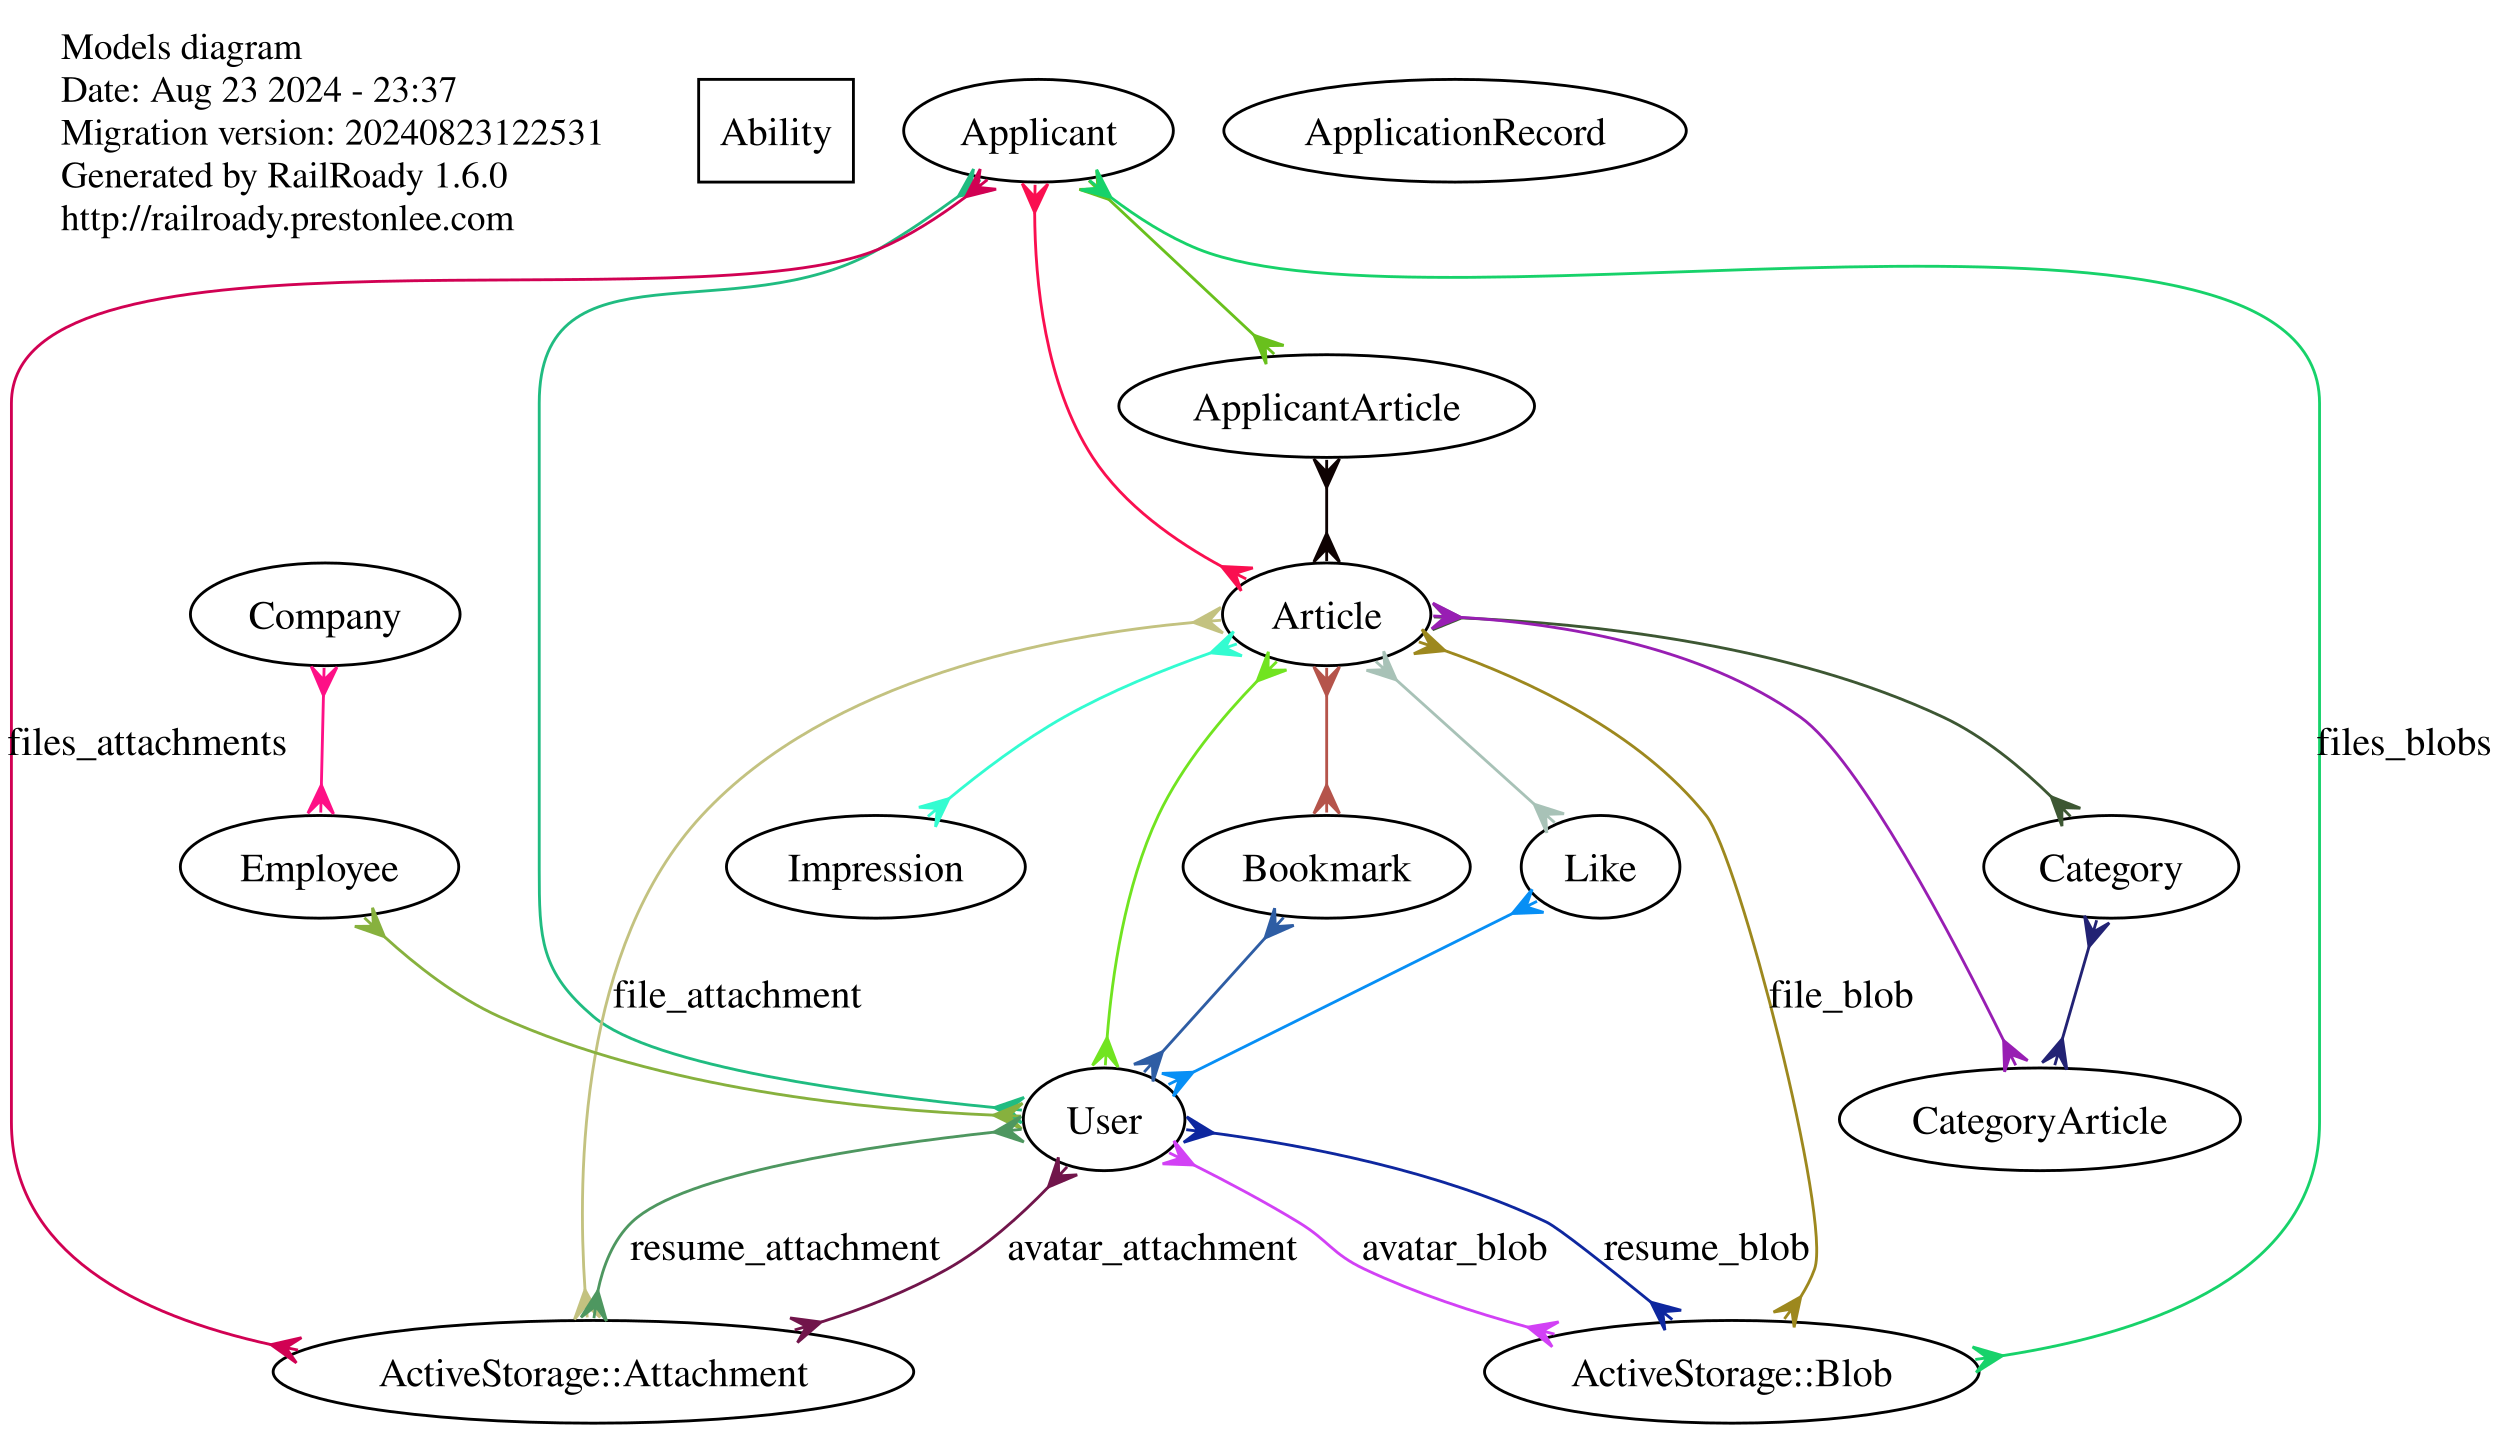
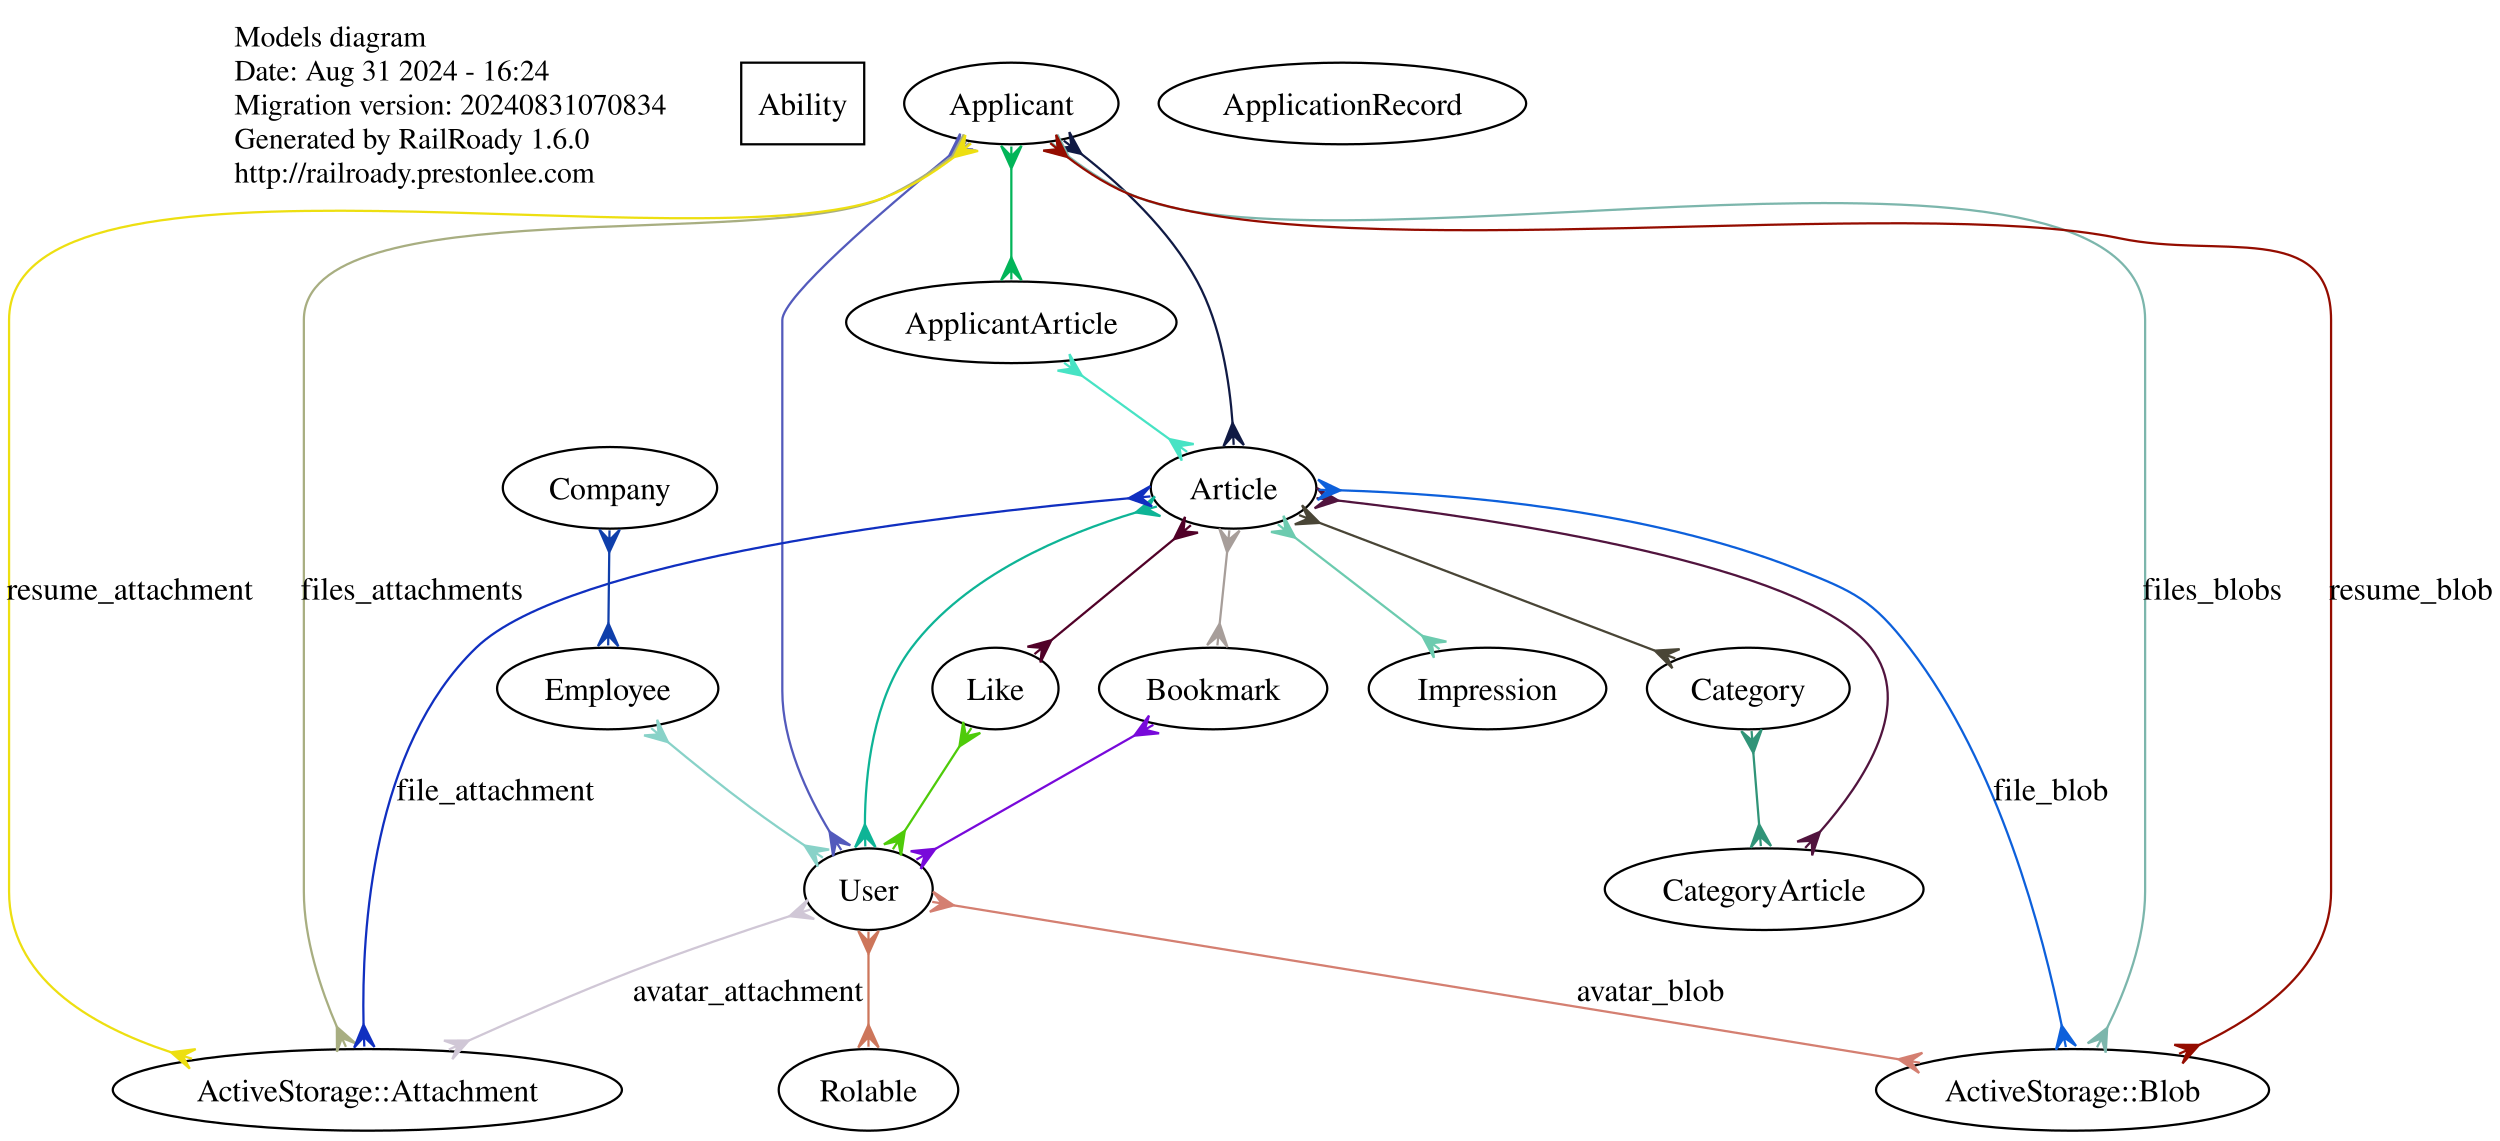
- <svg xmlns="http://www.w3.org/2000/svg" width="876pt" height="503pt" viewBox="0.00 0.00 876.25 502.50">
+ <svg xmlns="http://www.w3.org/2000/svg" width="1103pt" height="503pt" viewBox="0.00 0.00 1102.50 502.50">
  <g id="graph0" class="graph" transform="scale(1 1) rotate(0) translate(4 498.5)">
-     <polygon fill="none" stroke="none" points="-4,4 -4,-498.5 872.25,-498.5 872.25,4 -4,4" />
+     <polygon fill="none" stroke="none" points="-4,4 -4,-498.5 1098.5,-498.5 1098.5,4 -4,4" />
    <g id="node1" class="node">
-       <text text-anchor="start" x="17.38" y="-478.15" font-family="Times,serif" font-size="13.00">Models diagram</text>
-       <text text-anchor="start" x="17.38" y="-463.15" font-family="Times,serif" font-size="13.00">Date: Aug 23 2024 - 23:37</text>
-       <text text-anchor="start" x="17.38" y="-448.15" font-family="Times,serif" font-size="13.00">Migration version: 20240823122531</text>
-       <text text-anchor="start" x="17.38" y="-433.15" font-family="Times,serif" font-size="13.00">Generated by RailRoady 1.6.0</text>
-       <text text-anchor="start" x="17.38" y="-418.15" font-family="Times,serif" font-size="13.00">http://railroady.prestonlee.com</text>
+       <text text-anchor="start" x="99.38" y="-478.15" font-family="Times,serif" font-size="13.00">Models diagram</text>
+       <text text-anchor="start" x="99.38" y="-463.15" font-family="Times,serif" font-size="13.00">Date: Aug 31 2024 - 16:24</text>
+       <text text-anchor="start" x="99.38" y="-448.15" font-family="Times,serif" font-size="13.00">Migration version: 20240831070834</text>
+       <text text-anchor="start" x="99.38" y="-433.15" font-family="Times,serif" font-size="13.00">Generated by RailRoady 1.6.0</text>
+       <text text-anchor="start" x="99.38" y="-418.15" font-family="Times,serif" font-size="13.00">http://railroady.prestonlee.com</text>
    </g>
    <g id="node2" class="node">
-       <polygon fill="none" stroke="black" points="295.12,-471 240.88,-471 240.88,-435 295.12,-435 295.12,-471" />
-       <text text-anchor="middle" x="268" y="-447.95" font-family="Times,serif" font-size="14.00">Ability</text>
+       <polygon fill="none" stroke="black" points="377.12,-471 322.88,-471 322.88,-435 377.12,-435 377.12,-471" />
+       <text text-anchor="middle" x="350" y="-447.95" font-family="Times,serif" font-size="14.00">Ability</text>
    </g>
    <g id="node3" class="node">
-       <ellipse fill="none" stroke="black" cx="360" cy="-453" rx="47.26" ry="18" />
-       <text text-anchor="middle" x="360" y="-447.95" font-family="Times,serif" font-size="14.00">Applicant</text>
+       <ellipse fill="none" stroke="black" cx="442" cy="-453" rx="47.26" ry="18" />
+       <text text-anchor="middle" x="442" y="-447.95" font-family="Times,serif" font-size="14.00">Applicant</text>
    </g>
    <g id="node4" class="node">
-       <ellipse fill="none" stroke="black" cx="461" cy="-356.5" rx="72.85" ry="18" />
-       <text text-anchor="middle" x="461" y="-351.45" font-family="Times,serif" font-size="14.00">ApplicantArticle</text>
+       <ellipse fill="none" stroke="black" cx="442" cy="-356.5" rx="72.85" ry="18" />
+       <text text-anchor="middle" x="442" y="-351.45" font-family="Times,serif" font-size="14.00">ApplicantArticle</text>
    </g>
    <g id="edge1" class="edge">
-       <path fill="none" stroke="#69c01d" d="M384.47,-429.1C400.02,-414.56 420.1,-395.77 435.79,-381.09" />
-       <polygon fill="#69c01d" stroke="#69c01d" points="384.68,-428.91 374.3,-432.45 380.78,-432.55 377.62,-435.51 377.62,-435.51 377.62,-435.51 380.78,-432.55 380.45,-439.03 384.68,-428.91" />
-       <polygon fill="#69c01d" stroke="#69c01d" points="435.55,-381.31 445.93,-377.76 439.45,-377.66 442.61,-374.7 442.61,-374.7 442.61,-374.7 439.45,-377.66 439.78,-371.19 435.55,-381.31" />
+       <path fill="none" stroke="#02b559" d="M442,-424.26C442,-411.86 442,-397.28 442,-384.91" />
+       <polygon fill="#02b559" stroke="#02b559" points="442,-424.33 437.5,-434.33 442,-429.67 442,-434 442,-434 442,-434 442,-429.67 446.5,-434.33 442,-424.33" />
+       <polygon fill="#02b559" stroke="#02b559" points="442,-385.06 446.5,-375.06 442,-379.72 442,-375.39 442,-375.39 442,-375.39 442,-379.72 437.5,-375.06 442,-385.06" />
    </g>
    <g id="node6" class="node">
-       <ellipse fill="none" stroke="black" cx="461" cy="-283.5" rx="36.51" ry="18" />
-       <text text-anchor="middle" x="461" y="-278.45" font-family="Times,serif" font-size="14.00">Article</text>
+       <ellipse fill="none" stroke="black" cx="540" cy="-283.5" rx="36.51" ry="18" />
+       <text text-anchor="middle" x="540" y="-278.45" font-family="Times,serif" font-size="14.00">Article</text>
    </g>
    <g id="edge2" class="edge">
-       <path fill="none" stroke="#fa0f50" d="M358.65,-424.34C358.77,-399.88 362.27,-364.2 379,-338.5 389.91,-321.75 408.03,-309.01 424.47,-300.13" />
-       <polygon fill="#fa0f50" stroke="#fa0f50" points="358.65,-424.38 354.29,-434.44 358.73,-429.71 358.79,-434.04 358.79,-434.04 358.79,-434.04 358.73,-429.71 363.29,-434.31 358.65,-424.38" />
-       <polygon fill="#fa0f50" stroke="#fa0f50" points="424.17,-300.28 435.12,-299.75 428.92,-297.86 432.78,-295.89 432.78,-295.89 432.78,-295.89 428.92,-297.86 431.03,-291.73 424.17,-300.28" />
+       <path fill="none" stroke="#101a44" d="M472.51,-431.02C490.37,-417.09 511.74,-397.22 524,-374.5 534.39,-355.24 538.23,-330.6 539.56,-311.98" />
+       <polygon fill="#101a44" stroke="#101a44" points="472.85,-430.77 462.16,-433.2 468.59,-433.98 465.14,-436.59 465.14,-436.59 465.14,-436.59 468.59,-433.98 467.58,-440.38 472.85,-430.77" />
+       <polygon fill="#101a44" stroke="#101a44" points="539.55,-312.12 544.56,-302.36 539.83,-306.79 540.05,-302.46 540.05,-302.46 540.05,-302.46 539.83,-306.79 535.57,-301.9 539.55,-312.12" />
    </g>
    <g id="node13" class="node">
-       <ellipse fill="none" stroke="black" cx="383" cy="-106.5" rx="28.32" ry="18" />
-       <text text-anchor="middle" x="383" y="-101.45" font-family="Times,serif" font-size="14.00">User</text>
+       <ellipse fill="none" stroke="black" cx="379" cy="-106.5" rx="28.32" ry="18" />
+       <text text-anchor="middle" x="379" y="-101.45" font-family="Times,serif" font-size="14.00">User</text>
    </g>
    <g id="edge3" class="edge">
-       <path fill="none" stroke="#20bc81" d="M331.89,-429.99C323.19,-423.65 313.42,-416.97 304,-411.5 253.77,-382.34 185,-415.58 185,-357.5 185,-357.5 185,-357.5 185,-194 185,-169.6 185.42,-158.31 204,-142.5 224.75,-124.84 298.49,-115.11 344.6,-110.62" />
-       <polygon fill="#20bc81" stroke="#20bc81" points="331.89,-430 337.22,-439.58 336.17,-433.18 339.64,-435.77 339.64,-435.77 339.64,-435.77 336.17,-433.18 342.6,-432.36 331.89,-430" />
-       <polygon fill="#20bc81" stroke="#20bc81" points="344.55,-110.63 354.92,-114.18 349.86,-110.13 354.17,-109.73 354.17,-109.73 354.17,-109.73 349.86,-110.13 354.09,-105.22 344.55,-110.63" />
+       <path fill="none" stroke="#535abc" d="M414.5,-429.84C384.59,-405.22 341,-367.6 341,-357.5 341,-357.5 341,-357.5 341,-194 341,-171.58 351.83,-148.44 361.93,-131.74" />
+       <polygon fill="#535abc" stroke="#535abc" points="414.53,-429.86 419.42,-439.67 418.66,-433.23 422.01,-435.98 422.01,-435.98 422.01,-435.98 418.66,-433.23 425.12,-432.71 414.53,-429.86" />
+       <polygon fill="#535abc" stroke="#535abc" points="361.84,-131.89 371.01,-125.88 364.7,-127.39 367.03,-123.74 367.03,-123.74 367.03,-123.74 364.7,-127.39 363.42,-121.04 361.84,-131.89" />
    </g>
    <g id="node14" class="node">
-       <ellipse fill="none" stroke="black" cx="204" cy="-18" rx="112.26" ry="18" />
-       <text text-anchor="middle" x="204" y="-12.95" font-family="Times,serif" font-size="14.00">ActiveStorage::Attachment</text>
+       <ellipse fill="none" stroke="black" cx="158" cy="-18" rx="112.26" ry="18" />
+       <text text-anchor="middle" x="158" y="-12.95" font-family="Times,serif" font-size="14.00">ActiveStorage::Attachment</text>
    </g>
    <g id="edge4" class="edge">
-       <path fill="none" stroke="#d10153" d="M334.43,-429.79C325.35,-422.96 314.72,-416.04 304,-411.5 240.83,-384.72 0,-426.11 0,-357.5 0,-357.5 0,-357.5 0,-105.5 0,-59.8 43.93,-37.89 91.02,-27.52" />
-       <polygon fill="#d10153" stroke="#d10153" points="334.49,-429.84 339.55,-439.57 338.68,-433.15 342.08,-435.83 342.08,-435.83 342.08,-435.83 338.68,-433.15 345.13,-432.51 334.49,-429.84" />
-       <polygon fill="#d10153" stroke="#d10153" points="90.97,-27.53 101.67,-29.96 96.2,-26.48 100.45,-25.62 100.45,-25.62 100.45,-25.62 96.2,-26.48 99.88,-21.14 90.97,-27.53" />
-       <text text-anchor="middle" x="47.62" y="-234.2" font-family="Times,serif" font-size="14.00">files_attachments</text>
+       <path fill="none" stroke="#a8ae81" d="M415.91,-429.67C406.93,-422.95 396.47,-416.14 386,-411.5 332.84,-387.95 130,-415.64 130,-357.5 130,-357.5 130,-357.5 130,-105.5 130,-84.65 137.45,-62.29 144.67,-45.53" />
+       <polygon fill="#a8ae81" stroke="#a8ae81" points="415.89,-429.65 421,-439.35 420.1,-432.94 423.51,-435.6 423.51,-435.6 423.51,-435.6 420.1,-432.94 426.54,-432.26 415.89,-429.65" />
+       <polygon fill="#a8ae81" stroke="#a8ae81" points="144.56,-45.77 152.79,-38.52 146.76,-40.91 148.56,-36.97 148.56,-36.97 148.56,-36.97 146.76,-40.91 144.6,-34.8 144.56,-45.77" />
+       <text text-anchor="middle" x="177.62" y="-234.2" font-family="Times,serif" font-size="14.00">files_attachments</text>
+     </g>
+     <g id="edge6" class="edge">
+       <path fill="none" stroke="#eddf11" d="M416.64,-429.26C407.58,-422.39 396.9,-415.58 386,-411.5 304.9,-381.1 0,-444.11 0,-357.5 0,-357.5 0,-357.5 0,-105.5 0,-68.04 34.6,-46.69 71.41,-34.59" />
+       <polygon fill="#eddf11" stroke="#eddf11" points="416.72,-429.33 421.71,-439.1 420.88,-432.67 424.26,-435.37 424.26,-435.37 424.26,-435.37 420.88,-432.67 427.34,-432.07 416.72,-429.33" />
+       <polygon fill="#eddf11" stroke="#eddf11" points="71.43,-34.58 82.31,-35.96 76.53,-33.02 80.67,-31.75 80.67,-31.75 80.67,-31.75 76.53,-33.02 79.68,-27.35 71.43,-34.58" />
+       <text text-anchor="middle" x="53.25" y="-234.2" font-family="Times,serif" font-size="14.00">resume_attachment</text>
    </g>
    <g id="node15" class="node">
-       <ellipse fill="none" stroke="black" cx="603" cy="-18" rx="86.67" ry="18" />
-       <text text-anchor="middle" x="603" y="-12.95" font-family="Times,serif" font-size="14.00">ActiveStorage::Blob</text>
+       <ellipse fill="none" stroke="black" cx="910" cy="-18" rx="86.67" ry="18" />
+       <text text-anchor="middle" x="910" y="-12.95" font-family="Times,serif" font-size="14.00">ActiveStorage::Blob</text>
    </g>
    <g id="edge5" class="edge">
-       <path fill="none" stroke="#17d26a" d="M385.47,-429.55C394.54,-422.7 405.2,-415.83 416,-411.5 497.82,-378.69 809,-445.65 809,-357.5 809,-357.5 809,-357.5 809,-105.5 809,-53.19 751.83,-31.99 697.73,-23.64" />
-       <polygon fill="#17d26a" stroke="#17d26a" points="385.4,-429.61 374.77,-432.31 381.22,-432.93 377.83,-435.62 377.83,-435.62 377.83,-435.62 381.22,-432.93 380.37,-439.35 385.4,-429.61" />
-       <polygon fill="#17d26a" stroke="#17d26a" points="697.91,-23.66 688.64,-17.81 692.63,-22.92 688.34,-22.32 688.34,-22.32 688.34,-22.32 692.63,-22.92 687.38,-26.72 697.91,-23.66" />
-       <text text-anchor="middle" x="838.62" y="-234.2" font-family="Times,serif" font-size="14.00">files_blobs</text>
-     </g>
-     <g id="edge6" class="edge">
-       <path fill="none" stroke="#0e0202" d="M461,-327.96C461,-322.67 461,-317.14 461,-311.85" />
-       <polygon fill="#0e0202" stroke="#0e0202" points="461,-327.98 456.5,-337.98 461,-333.31 461,-337.64 461,-337.64 461,-337.64 461,-333.31 465.5,-337.98 461,-327.98" />
-       <polygon fill="#0e0202" stroke="#0e0202" points="461,-311.86 465.5,-301.86 461,-306.53 461,-302.2 461,-302.2 461,-302.2 461,-306.53 456.5,-301.86 461,-311.86" />
+       <path fill="none" stroke="#7cb6ac" d="M467.43,-429.45C476.5,-422.59 487.16,-415.75 498,-411.5 590.54,-375.23 942,-456.89 942,-357.5 942,-357.5 942,-357.5 942,-105.5 942,-84.35 933.48,-62 925.24,-45.32" />
+       <polygon fill="#7cb6ac" stroke="#7cb6ac" points="467.36,-429.51 456.73,-432.23 463.19,-432.84 459.8,-435.54 459.8,-435.54 459.8,-435.54 463.19,-432.84 462.34,-439.26 467.36,-429.51" />
+       <polygon fill="#7cb6ac" stroke="#7cb6ac" points="925.26,-45.36 924.62,-34.42 922.79,-40.63 920.79,-36.79 920.79,-36.79 920.79,-36.79 922.79,-40.63 916.64,-38.58 925.26,-45.36" />
+       <text text-anchor="middle" x="971.62" y="-234.2" font-family="Times,serif" font-size="14.00">files_blobs</text>
+     </g>
+     <g id="edge7" class="edge">
+       <path fill="none" stroke="#940c00" d="M466.54,-429.49C475.74,-422.41 486.72,-415.41 498,-411.5 588.99,-379.94 836.72,-413.15 931,-393.5 974.39,-384.46 1024,-401.82 1024,-357.5 1024,-357.5 1024,-357.5 1024,-105.5 1024,-73.22 994.63,-51.42 965.71,-37.78" />
+       <polygon fill="#940c00" stroke="#940c00" points="466.64,-429.41 456.05,-432.24 462.51,-432.78 459.15,-435.52 459.15,-435.52 459.15,-435.52 462.51,-432.78 461.74,-439.22 466.64,-429.41" />
+       <polygon fill="#940c00" stroke="#940c00" points="965.81,-37.83 958.5,-29.66 960.94,-35.67 956.98,-33.91 956.98,-33.91 956.98,-33.91 960.94,-35.67 954.85,-37.89 965.81,-37.83" />
+       <text text-anchor="middle" x="1059.25" y="-234.2" font-family="Times,serif" font-size="14.00">resume_blob</text>
+     </g>
+     <g id="edge8" class="edge">
+       <path fill="none" stroke="#47e3c4" d="M472.95,-333.07C485.34,-324.1 499.53,-313.82 511.64,-305.04" />
+       <polygon fill="#47e3c4" stroke="#47e3c4" points="473.1,-332.97 462.36,-335.19 468.78,-336.1 465.27,-338.64 465.27,-338.64 465.27,-338.64 468.78,-336.1 467.64,-342.48 473.1,-332.97" />
+       <polygon fill="#47e3c4" stroke="#47e3c4" points="511.68,-305.02 522.42,-302.79 516,-301.89 519.51,-299.35 519.51,-299.35 519.51,-299.35 516,-301.89 517.14,-295.51 511.68,-305.02" />
    </g>
    <g id="node5" class="node">
-       <ellipse fill="none" stroke="black" cx="506" cy="-453" rx="81.04" ry="18" />
-       <text text-anchor="middle" x="506" y="-447.95" font-family="Times,serif" font-size="14.00">ApplicationRecord</text>
+       <ellipse fill="none" stroke="black" cx="588" cy="-453" rx="81.04" ry="18" />
+       <text text-anchor="middle" x="588" y="-447.95" font-family="Times,serif" font-size="14.00">ApplicationRecord</text>
    </g>
    <g id="node7" class="node">
-       <ellipse fill="none" stroke="black" cx="461" cy="-195" rx="50.33" ry="18" />
-       <text text-anchor="middle" x="461" y="-189.95" font-family="Times,serif" font-size="14.00">Bookmark</text>
-     </g>
-     <g id="edge8" class="edge">
-       <path fill="none" stroke="#b5544b" d="M461,-255.1C461,-245.06 461,-233.69 461,-223.63" />
-       <polygon fill="#b5544b" stroke="#b5544b" points="461,-255.08 456.5,-265.08 461,-260.41 461,-264.74 461,-264.74 461,-264.74 461,-260.41 465.5,-265.08 461,-255.08" />
-       <polygon fill="#b5544b" stroke="#b5544b" points="461,-223.68 465.5,-213.68 461,-218.35 461,-214.02 461,-214.02 461,-214.02 461,-218.35 456.5,-213.68 461,-223.68" />
+       <ellipse fill="none" stroke="black" cx="531" cy="-195" rx="50.33" ry="18" />
+       <text text-anchor="middle" x="531" y="-189.95" font-family="Times,serif" font-size="14.00">Bookmark</text>
+     </g>
+     <g id="edge10" class="edge">
+       <path fill="none" stroke="#a79e9a" d="M537.15,-255.1C536.1,-245.06 534.92,-233.69 533.88,-223.63" />
+       <polygon fill="#a79e9a" stroke="#a79e9a" points="537.15,-255.13 533.71,-265.54 537.7,-260.44 538.15,-264.75 538.15,-264.75 538.15,-264.75 537.7,-260.44 542.66,-264.61 537.15,-255.13" />
+       <polygon fill="#a79e9a" stroke="#a79e9a" points="533.87,-223.63 537.32,-213.22 533.32,-218.32 532.87,-214.02 532.87,-214.02 532.87,-214.02 533.32,-218.32 528.36,-214.15 533.87,-223.63" />
    </g>
    <g id="node8" class="node">
-       <ellipse fill="none" stroke="black" cx="736" cy="-195" rx="44.7" ry="18" />
-       <text text-anchor="middle" x="736" y="-189.95" font-family="Times,serif" font-size="14.00">Category</text>
+       <ellipse fill="none" stroke="black" cx="767" cy="-195" rx="44.7" ry="18" />
+       <text text-anchor="middle" x="767" y="-189.95" font-family="Times,serif" font-size="14.00">Category</text>
+     </g>
+     <g id="edge13" class="edge">
+       <path fill="none" stroke="#494536" d="M577.8,-268.1C618.66,-252.52 683.59,-227.78 725.75,-211.72" />
+       <polygon fill="#494536" stroke="#494536" points="577.95,-268.04 567,-267.4 572.96,-269.94 568.92,-271.48 568.92,-271.48 568.92,-271.48 572.96,-269.94 570.21,-275.81 577.95,-268.04" />
+       <polygon fill="#494536" stroke="#494536" points="725.77,-211.71 736.72,-212.35 730.76,-209.81 734.81,-208.27 734.81,-208.27 734.81,-208.27 730.76,-209.81 733.52,-203.94 725.77,-211.71" />
+     </g>
+     <g id="node9" class="node">
+       <ellipse fill="none" stroke="black" cx="774" cy="-106.5" rx="70.29" ry="18" />
+       <text text-anchor="middle" x="774" y="-101.45" font-family="Times,serif" font-size="14.00">CategoryArticle</text>
+     </g>
+     <g id="edge12" class="edge">
+       <path fill="none" stroke="#51143e" d="M586.07,-277.89C658.15,-269.63 792.32,-249.63 821,-213 840.35,-188.28 818.46,-154.35 798.53,-131.71" />
+       <polygon fill="#51143e" stroke="#51143e" points="586.18,-277.88 575.74,-274.52 580.88,-278.47 576.57,-278.95 576.57,-278.95 576.57,-278.95 580.88,-278.47 576.74,-283.46 586.18,-277.88" />
+       <polygon fill="#51143e" stroke="#51143e" points="798.63,-131.81 795.17,-121.4 795.02,-127.88 792.09,-124.7 792.09,-124.7 792.09,-124.7 795.02,-127.88 788.55,-127.49 798.63,-131.81" />
+     </g>
+     <g id="node12" class="node">
+       <ellipse fill="none" stroke="black" cx="435" cy="-195" rx="27.81" ry="18" />
+       <text text-anchor="middle" x="435" y="-189.95" font-family="Times,serif" font-size="14.00">Like</text>
    </g>
    <g id="edge11" class="edge">
-       <path fill="none" stroke="#3d5733" d="M508.37,-282.24C553.67,-280.31 622.88,-272.92 677,-247.5 691.26,-240.8 704.7,-229.62 715.14,-219.38" />
-       <polygon fill="#3d5733" stroke="#3d5733" points="508.29,-282.24 498.14,-278.09 502.96,-282.43 498.63,-282.58 498.63,-282.58 498.63,-282.58 502.96,-282.43 498.45,-287.09 508.29,-282.24" />
-       <polygon fill="#3d5733" stroke="#3d5733" points="714.96,-219.56 725.16,-215.55 718.69,-215.74 721.71,-212.65 721.71,-212.65 721.71,-212.65 718.69,-215.74 718.72,-209.26 714.96,-219.56" />
-     </g>
-     <g id="node9" class="node">
-       <ellipse fill="none" stroke="black" cx="711" cy="-106.5" rx="70.29" ry="18" />
-       <text text-anchor="middle" x="711" y="-101.45" font-family="Times,serif" font-size="14.00">CategoryArticle</text>
-     </g>
-     <g id="edge10" class="edge">
-       <path fill="none" stroke="#981eb3" d="M507.82,-282.45C543.47,-280.24 592.18,-272.31 627,-247.5 647.66,-232.78 680.5,-170.19 698.38,-133.88" />
-       <polygon fill="#981eb3" stroke="#981eb3" points="507.99,-282.44 497.78,-278.44 502.66,-282.7 498.34,-282.92 498.34,-282.92 498.34,-282.92 502.66,-282.7 498.23,-287.43 507.99,-282.44" />
-       <polygon fill="#981eb3" stroke="#981eb3" points="698.27,-134.12 706.7,-127.1 700.61,-129.32 702.51,-125.43 702.51,-125.43 702.51,-125.43 700.61,-129.32 698.61,-123.15 698.27,-134.12" />
-     </g>
-     <g id="node12" class="node">
-       <ellipse fill="none" stroke="black" cx="557" cy="-195" rx="27.81" ry="18" />
-       <text text-anchor="middle" x="557" y="-189.95" font-family="Times,serif" font-size="14.00">Like</text>
+       <path fill="none" stroke="#510128" d="M513.82,-260.93C497.25,-247.28 475.97,-229.75 459.7,-216.35" />
+       <polygon fill="#510128" stroke="#510128" points="513.73,-260.86 518.59,-270.69 517.85,-264.25 521.19,-267.01 521.19,-267.01 521.19,-267.01 517.85,-264.25 524.31,-263.75 513.73,-260.86" />
+       <polygon fill="#510128" stroke="#510128" points="459.67,-216.33 454.82,-206.49 455.55,-212.93 452.21,-210.18 452.21,-210.18 452.21,-210.18 455.55,-212.93 449.09,-213.44 459.67,-216.33" />
    </g>
    <g id="edge9" class="edge">
-       <path fill="none" stroke="#a8c2b7" d="M485.37,-260.54C500.23,-247.15 519.12,-230.13 533.77,-216.93" />
-       <polygon fill="#a8c2b7" stroke="#a8c2b7" points="485.4,-260.51 474.96,-263.87 481.44,-264.09 478.22,-266.99 478.22,-266.99 478.22,-266.99 481.44,-264.09 480.98,-270.55 485.4,-260.51" />
-       <polygon fill="#a8c2b7" stroke="#a8c2b7" points="533.74,-216.95 544.19,-213.6 537.71,-213.38 540.93,-210.48 540.93,-210.48 540.93,-210.48 537.71,-213.38 538.16,-206.92 533.74,-216.95" />
-     </g>
-     <g id="edge7" class="edge">
-       <path fill="none" stroke="#71e420" d="M436.62,-260.09C424.34,-247.44 410.34,-230.66 402,-213 390.31,-188.24 385.78,-157.09 384.04,-135.07" />
-       <polygon fill="#71e420" stroke="#71e420" points="436.64,-260.11 440.56,-270.36 440.43,-263.88 443.5,-266.93 443.5,-266.93 443.5,-266.93 440.43,-263.88 446.91,-263.98 436.64,-260.11" />
-       <polygon fill="#71e420" stroke="#71e420" points="384.04,-135.09 387.89,-124.82 383.7,-129.76 383.42,-125.44 383.42,-125.44 383.42,-125.44 383.7,-129.76 378.91,-125.4 384.04,-135.09" />
-     </g>
-     <g id="edge13" class="edge">
-       <path fill="none" stroke="#c3c280" d="M414.43,-280.67C364.6,-276.13 286.71,-261.18 242,-213 199.46,-167.16 198.23,-88.29 201.05,-46.63" />
-       <polygon fill="#c3c280" stroke="#c3c280" points="414.31,-280.66 423.92,-285.95 419.63,-281.09 423.95,-281.43 423.95,-281.43 423.95,-281.43 419.63,-281.09 424.64,-276.97 414.31,-280.66" />
-       <polygon fill="#c3c280" stroke="#c3c280" points="201.04,-46.71 206.34,-37.1 201.47,-41.39 201.82,-37.07 201.82,-37.07 201.82,-37.07 201.47,-41.39 197.36,-36.38 201.04,-46.71" />
-       <text text-anchor="middle" x="254.38" y="-145.7" font-family="Times,serif" font-size="14.00">file_attachment</text>
+       <path fill="none" stroke="#0eb496" d="M497.19,-272.72C464.89,-263.06 422.14,-244.96 398,-213 381.05,-190.56 377.49,-157.87 377.42,-134.83" />
+       <polygon fill="#0eb496" stroke="#0eb496" points="496.91,-272.64 505.3,-279.7 502.04,-274.1 506.21,-275.28 506.21,-275.28 506.21,-275.28 502.04,-274.1 507.76,-271.04 496.91,-272.64" />
+       <polygon fill="#0eb496" stroke="#0eb496" points="377.41,-135.03 382.1,-125.11 377.51,-129.7 377.59,-125.37 377.59,-125.37 377.59,-125.37 377.51,-129.7 373.1,-124.95 377.41,-135.03" />
+     </g>
+     <g id="edge15" class="edge">
+       <path fill="none" stroke="#102fc0" d="M493.76,-278.88C411.99,-271.54 246.66,-252.17 206,-213 160.35,-169.03 155.41,-89.03 156.32,-46.81" />
+       <polygon fill="#102fc0" stroke="#102fc0" points="493.72,-278.88 503.29,-284.23 499.03,-279.34 503.34,-279.72 503.34,-279.72 503.34,-279.72 499.03,-279.34 504.07,-275.27 493.72,-278.88" />
+       <polygon fill="#102fc0" stroke="#102fc0" points="156.32,-46.77 161.17,-36.94 156.51,-41.44 156.66,-37.11 156.66,-37.11 156.66,-37.11 156.51,-41.44 152.17,-36.62 156.32,-46.77" />
+       <text text-anchor="middle" x="214.38" y="-145.7" font-family="Times,serif" font-size="14.00">file_attachment</text>
+     </g>
+     <g id="edge16" class="edge">
+       <path fill="none" stroke="#0d60db" d="M586.95,-282.41C638.29,-280.84 722.16,-273.93 789,-247.5 813.77,-237.71 821.75,-234.1 838,-213 877.56,-161.64 897.12,-86.29 905.23,-46.29" />
+       <polygon fill="#0d60db" stroke="#0d60db" points="587.15,-282.4 577.04,-278.15 581.82,-282.53 577.49,-282.64 577.49,-282.64 577.49,-282.64 581.82,-282.53 577.27,-287.15 587.15,-282.4" />
+       <polygon fill="#0d60db" stroke="#0d60db" points="905.21,-46.38 911.53,-37.41 906.22,-41.14 907.04,-36.89 907.04,-36.89 907.04,-36.89 906.22,-41.14 902.69,-35.7 905.21,-46.38" />
+       <text text-anchor="middle" x="900.38" y="-145.7" font-family="Times,serif" font-size="14.00">file_blob</text>
+     </g>
+     <g id="node16" class="node">
+       <ellipse fill="none" stroke="black" cx="652" cy="-195" rx="52.38" ry="18" />
+       <text text-anchor="middle" x="652" y="-189.95" font-family="Times,serif" font-size="14.00">Impression</text>
    </g>
    <g id="edge14" class="edge">
-       <path fill="none" stroke="#9d881e" d="M502.35,-270.8C532.03,-260.33 570.75,-242.06 594,-213 605.35,-198.82 638.16,-71.09 632,-54 630.79,-50.63 629.09,-47.36 627.12,-44.25" />
-       <polygon fill="#9d881e" stroke="#9d881e" points="502.46,-270.76 491.55,-269.69 497.4,-272.46 493.3,-273.84 493.3,-273.84 493.3,-273.84 497.4,-272.46 494.42,-278.22 502.46,-270.76" />
-       <polygon fill="#9d881e" stroke="#9d881e" points="627.17,-44.31 624.85,-33.59 624,-40.02 621.43,-36.53 621.43,-36.53 621.43,-36.53 624,-40.02 617.61,-38.94 627.17,-44.31" />
-       <text text-anchor="middle" x="641.38" y="-145.7" font-family="Times,serif" font-size="14.00">file_blob</text>
-     </g>
-     <g id="node16" class="node">
-       <ellipse fill="none" stroke="black" cx="303" cy="-195" rx="52.38" ry="18" />
-       <text text-anchor="middle" x="303" y="-189.95" font-family="Times,serif" font-size="14.00">Impression</text>
-     </g>
-     <g id="edge12" class="edge">
-       <path fill="none" stroke="#33fcd1" d="M420.27,-269.96C403.85,-264.16 385.03,-256.53 369,-247.5 354.7,-239.44 340.17,-228.47 328.4,-218.73" />
-       <polygon fill="#33fcd1" stroke="#33fcd1" points="420.37,-269.99 428.37,-277.48 425.41,-271.72 429.51,-273.12 429.51,-273.12 429.51,-273.12 425.41,-271.72 431.28,-268.97 420.37,-269.99" />
-       <polygon fill="#33fcd1" stroke="#33fcd1" points="328.61,-218.91 323.89,-209.01 324.54,-215.46 321.24,-212.66 321.24,-212.66 321.24,-212.66 324.54,-215.46 318.07,-215.87 328.61,-218.91" />
-     </g>
-     <g id="edge15" class="edge">
-       <path fill="none" stroke="#2e5da4" d="M439.53,-170.19C428.27,-157.7 414.54,-142.47 403.43,-130.16" />
-       <polygon fill="#2e5da4" stroke="#2e5da4" points="439.41,-170.06 442.76,-180.5 442.98,-174.02 445.88,-177.23 445.88,-177.23 445.88,-177.23 442.98,-174.02 449.45,-174.47 439.41,-170.06" />
-       <polygon fill="#2e5da4" stroke="#2e5da4" points="403.48,-130.21 400.13,-119.77 399.91,-126.25 397.01,-123.04 397.01,-123.04 397.01,-123.04 399.91,-126.25 393.44,-125.8 403.48,-130.21" />
-     </g>
-     <g id="edge16" class="edge">
-       <path fill="none" stroke="#222274" d="M728.2,-167C725.21,-156.68 721.82,-144.92 718.83,-134.59" />
-       <polygon fill="#222274" stroke="#222274" points="728.19,-166.98 726.64,-177.84 729.67,-172.11 730.88,-176.27 730.88,-176.27 730.88,-176.27 729.67,-172.11 735.29,-175.34 728.19,-166.98" />
-       <polygon fill="#222274" stroke="#222274" points="718.88,-134.78 720.43,-123.92 717.4,-129.65 716.2,-125.49 716.2,-125.49 716.2,-125.49 717.4,-129.65 711.78,-126.42 718.88,-134.78" />
+       <path fill="none" stroke="#6ccbaf" d="M567.03,-261.62C584.04,-248.49 605.97,-231.55 623.3,-218.17" />
+       <polygon fill="#6ccbaf" stroke="#6ccbaf" points="567.18,-261.51 556.51,-264.06 562.96,-264.77 559.53,-267.42 559.53,-267.42 559.53,-267.42 562.96,-264.77 562.01,-271.18 567.18,-261.51" />
+       <polygon fill="#6ccbaf" stroke="#6ccbaf" points="623.21,-218.24 633.87,-215.69 627.43,-214.98 630.86,-212.33 630.86,-212.33 630.86,-212.33 627.43,-214.98 628.37,-208.56 623.21,-218.24" />
+     </g>
+     <g id="edge17" class="edge">
+       <path fill="none" stroke="#7809da" d="M496.37,-174.29C469.88,-159.22 433.75,-138.66 408.6,-124.34" />
+       <polygon fill="#7809da" stroke="#7809da" points="496.23,-174.21 502.7,-183.07 500.87,-176.85 504.63,-179 504.63,-179 504.63,-179 500.87,-176.85 507.15,-175.25 496.23,-174.21" />
+       <polygon fill="#7809da" stroke="#7809da" points="408.52,-124.3 402.06,-115.44 403.88,-121.66 400.12,-119.52 400.12,-119.52 400.12,-119.52 403.88,-121.66 397.6,-123.26 408.52,-124.3" />
+     </g>
+     <g id="edge18" class="edge">
+       <path fill="none" stroke="#309478" d="M769.22,-166.6C770.03,-156.56 770.95,-145.19 771.76,-135.13" />
+       <polygon fill="#309478" stroke="#309478" points="769.22,-166.61 763.92,-176.21 768.79,-171.93 768.44,-176.24 768.44,-176.24 768.44,-176.24 768.79,-171.93 772.9,-176.94 769.22,-166.61" />
+       <polygon fill="#309478" stroke="#309478" points="771.76,-135.15 777.05,-125.55 772.19,-129.83 772.54,-125.52 772.54,-125.52 772.54,-125.52 772.19,-129.83 768.08,-124.82 771.76,-135.15" />
    </g>
    <g id="node10" class="node">
-       <ellipse fill="none" stroke="black" cx="110" cy="-283.5" rx="47.26" ry="18" />
-       <text text-anchor="middle" x="110" y="-278.45" font-family="Times,serif" font-size="14.00">Company</text>
+       <ellipse fill="none" stroke="black" cx="265" cy="-283.5" rx="47.26" ry="18" />
+       <text text-anchor="middle" x="265" y="-278.45" font-family="Times,serif" font-size="14.00">Company</text>
    </g>
    <g id="node11" class="node">
-       <ellipse fill="none" stroke="black" cx="108" cy="-195" rx="48.79" ry="18" />
-       <text text-anchor="middle" x="108" y="-189.95" font-family="Times,serif" font-size="14.00">Employee</text>
-     </g>
-     <g id="edge17" class="edge">
-       <path fill="none" stroke="#fe1086" d="M109.37,-255.1C109.13,-245.06 108.87,-233.69 108.64,-223.63" />
-       <polygon fill="#fe1086" stroke="#fe1086" points="109.37,-255.08 105.1,-265.18 109.49,-260.41 109.59,-264.74 109.59,-264.74 109.59,-264.74 109.49,-260.41 114.1,-264.97 109.37,-255.08" />
-       <polygon fill="#fe1086" stroke="#fe1086" points="108.64,-223.68 112.91,-213.58 108.52,-218.35 108.42,-214.02 108.42,-214.02 108.42,-214.02 108.52,-218.35 103.91,-213.79 108.64,-223.68" />
-     </g>
-     <g id="edge18" class="edge">
-       <path fill="none" stroke="#87b13e" d="M130.79,-170.45C141.96,-160.28 156.19,-149.19 171,-142.5 227.68,-116.88 300.47,-109.79 344.33,-107.96" />
-       <polygon fill="#87b13e" stroke="#87b13e" points="130.73,-170.51 120.37,-174.12 126.86,-174.18 123.71,-177.16 123.71,-177.16 123.71,-177.16 126.86,-174.18 126.57,-180.65 130.73,-170.51" />
-       <polygon fill="#87b13e" stroke="#87b13e" points="344.24,-107.96 354.39,-112.11 349.57,-107.77 353.9,-107.62 353.9,-107.62 353.9,-107.62 349.57,-107.77 354.08,-103.12 344.24,-107.96" />
+       <ellipse fill="none" stroke="black" cx="264" cy="-195" rx="48.79" ry="18" />
+       <text text-anchor="middle" x="264" y="-189.95" font-family="Times,serif" font-size="14.00">Employee</text>
    </g>
    <g id="edge19" class="edge">
-       <path fill="none" stroke="#078ff5" d="M526.09,-178.63C494.54,-162.95 445.84,-138.74 414.2,-123.01" />
-       <polygon fill="#078ff5" stroke="#078ff5" points="526.06,-178.62 533.01,-187.1 530.84,-180.99 534.72,-182.92 534.72,-182.92 534.72,-182.92 530.84,-180.99 537.02,-179.04 526.06,-178.62" />
-       <polygon fill="#078ff5" stroke="#078ff5" points="414.21,-123.02 407.26,-114.54 409.44,-120.64 405.56,-118.71 405.56,-118.71 405.56,-118.71 409.44,-120.64 403.25,-122.59 414.21,-123.02" />
+       <path fill="none" stroke="#0f3fab" d="M264.68,-255.1C264.57,-245.06 264.44,-233.69 264.32,-223.63" />
+       <polygon fill="#0f3fab" stroke="#0f3fab" points="264.68,-255.08 260.3,-265.13 264.74,-260.41 264.79,-264.74 264.79,-264.74 264.79,-264.74 264.74,-260.41 269.3,-265.02 264.68,-255.08" />
+       <polygon fill="#0f3fab" stroke="#0f3fab" points="264.32,-223.68 268.7,-213.63 264.26,-218.35 264.21,-214.02 264.21,-214.02 264.21,-214.02 264.26,-218.35 259.7,-213.74 264.32,-223.68" />
    </g>
    <g id="edge20" class="edge">
-       <path fill="none" stroke="#71154b" d="M363.59,-82.92C353.82,-72.8 341.25,-61.48 328,-54 314.42,-46.33 299.03,-40.25 283.84,-35.45" />
-       <polygon fill="#71154b" stroke="#71154b" points="363.45,-82.77 366.95,-93.16 367.07,-86.68 370.02,-89.85 370.02,-89.85 370.02,-89.85 367.07,-86.68 373.55,-87.04 363.45,-82.77" />
-       <polygon fill="#71154b" stroke="#71154b" points="283.8,-35.44 275.51,-28.26 278.69,-33.91 274.54,-32.67 274.54,-32.67 274.54,-32.67 278.69,-33.91 272.93,-36.88 283.8,-35.44" />
-       <text text-anchor="middle" x="399.88" y="-57.2" font-family="Times,serif" font-size="14.00">avatar_attachment</text>
+       <path fill="none" stroke="#88d2c8" d="M290.35,-171.55C301.47,-162.31 314.68,-151.65 327,-142.5 334.62,-136.84 343.08,-130.98 350.92,-125.71" />
+       <polygon fill="#88d2c8" stroke="#88d2c8" points="290.58,-171.35 280.03,-174.32 286.49,-174.77 283.17,-177.55 283.17,-177.55 283.17,-177.55 286.49,-174.77 285.8,-181.22 290.58,-171.35" />
+       <polygon fill="#88d2c8" stroke="#88d2c8" points="350.83,-125.76 361.65,-123.98 355.28,-122.81 358.88,-120.42 358.88,-120.42 358.88,-120.42 355.28,-122.81 356.67,-116.48 350.83,-125.76" />
+     </g>
+     <g id="edge21" class="edge">
+       <path fill="none" stroke="#4ecb0a" d="M419.15,-169.51C411.55,-157.77 402.47,-143.75 394.87,-132.01" />
+       <polygon fill="#4ecb0a" stroke="#4ecb0a" points="419.11,-169.46 420.77,-180.3 422.01,-173.94 424.37,-177.57 424.37,-177.57 424.37,-177.57 422.01,-173.94 428.32,-175.41 419.11,-169.46" />
+       <polygon fill="#4ecb0a" stroke="#4ecb0a" points="395.01,-132.23 393.36,-121.39 392.11,-127.75 389.76,-124.12 389.76,-124.12 389.76,-124.12 392.11,-127.75 385.8,-126.28 395.01,-132.23" />
+     </g>
+     <g id="edge23" class="edge">
+       <path fill="none" stroke="#d0c7d6" d="M344.29,-94.64C324.01,-88.08 298,-79.31 275.25,-70.5 250.96,-61.09 224.35,-49.51 202.62,-39.71" />
+       <polygon fill="#d0c7d6" stroke="#d0c7d6" points="344.2,-94.61 352.35,-101.95 349.28,-96.24 353.41,-97.56 353.41,-97.56 353.41,-97.56 349.28,-96.24 355.1,-93.38 344.2,-94.61" />
+       <polygon fill="#d0c7d6" stroke="#d0c7d6" points="202.73,-39.76 195.48,-31.53 197.87,-37.56 193.93,-35.77 193.93,-35.77 193.93,-35.77 197.87,-37.56 191.77,-39.73 202.73,-39.76" />
+       <text text-anchor="middle" x="325.88" y="-57.2" font-family="Times,serif" font-size="14.00">avatar_attachment</text>
+     </g>
+     <g id="edge24" class="edge">
+       <path fill="none" stroke="#d47f71" d="M416.61,-99.37C503.1,-85.28 717.58,-50.35 833.21,-31.51" />
+       <polygon fill="#d47f71" stroke="#d47f71" points="416.63,-99.37 406.04,-96.54 411.37,-100.23 407.09,-100.92 407.09,-100.92 407.09,-100.92 411.37,-100.23 407.48,-105.42 416.63,-99.37" />
+       <polygon fill="#d47f71" stroke="#d47f71" points="833.2,-31.51 843.79,-34.34 838.47,-30.65 842.74,-29.96 842.74,-29.96 842.74,-29.96 838.47,-30.65 842.35,-25.46 833.2,-31.51" />
+       <text text-anchor="middle" x="723.88" y="-57.2" font-family="Times,serif" font-size="14.00">avatar_blob</text>
+     </g>
+     <g id="node17" class="node">
+       <ellipse fill="none" stroke="black" cx="379" cy="-18" rx="39.58" ry="18" />
+       <text text-anchor="middle" x="379" y="-12.95" font-family="Times,serif" font-size="14.00">Rolable</text>
    </g>
    <g id="edge22" class="edge">
-       <path fill="none" stroke="#4e9760" d="M344.57,-102.02C301.52,-97.34 235.42,-87.58 217.5,-70.5 210.86,-64.17 207.34,-55.02 205.52,-46.18" />
-       <polygon fill="#4e9760" stroke="#4e9760" points="344.42,-102 353.91,-107.52 349.73,-102.56 354.04,-103 354.04,-103 354.04,-103 349.73,-102.56 354.84,-98.56 344.42,-102" />
-       <polygon fill="#4e9760" stroke="#4e9760" points="205.55,-46.36 208.58,-35.82 204.79,-41.08 204.17,-36.79 204.17,-36.79 204.17,-36.79 204.79,-41.08 199.67,-37.1 205.55,-46.36" />
-       <text text-anchor="middle" x="271.25" y="-57.2" font-family="Times,serif" font-size="14.00">resume_attachment</text>
-     </g>
-     <g id="edge21" class="edge">
-       <path fill="none" stroke="#d241f5" d="M414.19,-90.61C425.93,-84.71 439.27,-77.63 451,-70.5 461.83,-63.92 462.79,-59.41 474.25,-54 492.17,-45.53 512.5,-38.82 531.63,-33.62" />
-       <polygon fill="#d241f5" stroke="#d241f5" points="414.44,-90.49 403.48,-90.9 409.66,-92.86 405.77,-94.78 405.77,-94.78 405.77,-94.78 409.66,-92.86 407.47,-98.96 414.44,-90.49" />
-       <polygon fill="#d241f5" stroke="#d241f5" points="531.5,-33.66 542.31,-35.49 536.66,-32.31 540.85,-31.22 540.85,-31.22 540.85,-31.22 536.66,-32.31 540.04,-26.78 531.5,-33.66" />
-       <text text-anchor="middle" x="505.88" y="-57.2" font-family="Times,serif" font-size="14.00">avatar_blob</text>
-     </g>
-     <g id="edge23" class="edge">
-       <path fill="none" stroke="#0e279f" d="M421.07,-101.71C453.44,-97.38 500.5,-88.43 538,-70.5 542.26,-68.46 559.21,-55 574.73,-42.35" />
-       <polygon fill="#0e279f" stroke="#0e279f" points="421.36,-101.67 410.88,-98.45 416.07,-102.34 411.77,-102.87 411.77,-102.87 411.77,-102.87 416.07,-102.34 412,-107.38 421.36,-101.67" />
-       <polygon fill="#0e279f" stroke="#0e279f" points="574.65,-42.42 585.24,-39.57 578.78,-39.04 582.13,-36.3 582.13,-36.3 582.13,-36.3 578.78,-39.04 579.54,-32.6 574.65,-42.42" />
-       <text text-anchor="middle" x="594.25" y="-57.2" font-family="Times,serif" font-size="14.00">resume_blob</text>
+       <path fill="none" stroke="#cd765b" d="M379,-78.1C379,-68.06 379,-56.69 379,-46.63" />
+       <polygon fill="#cd765b" stroke="#cd765b" points="379,-78.08 374.5,-88.08 379,-83.41 379,-87.74 379,-87.74 379,-87.74 379,-83.41 383.5,-88.08 379,-78.08" />
+       <polygon fill="#cd765b" stroke="#cd765b" points="379,-46.68 383.5,-36.68 379,-41.35 379,-37.02 379,-37.02 379,-37.02 379,-41.35 374.5,-36.68 379,-46.68" />
    </g>
  </g>
</svg>
